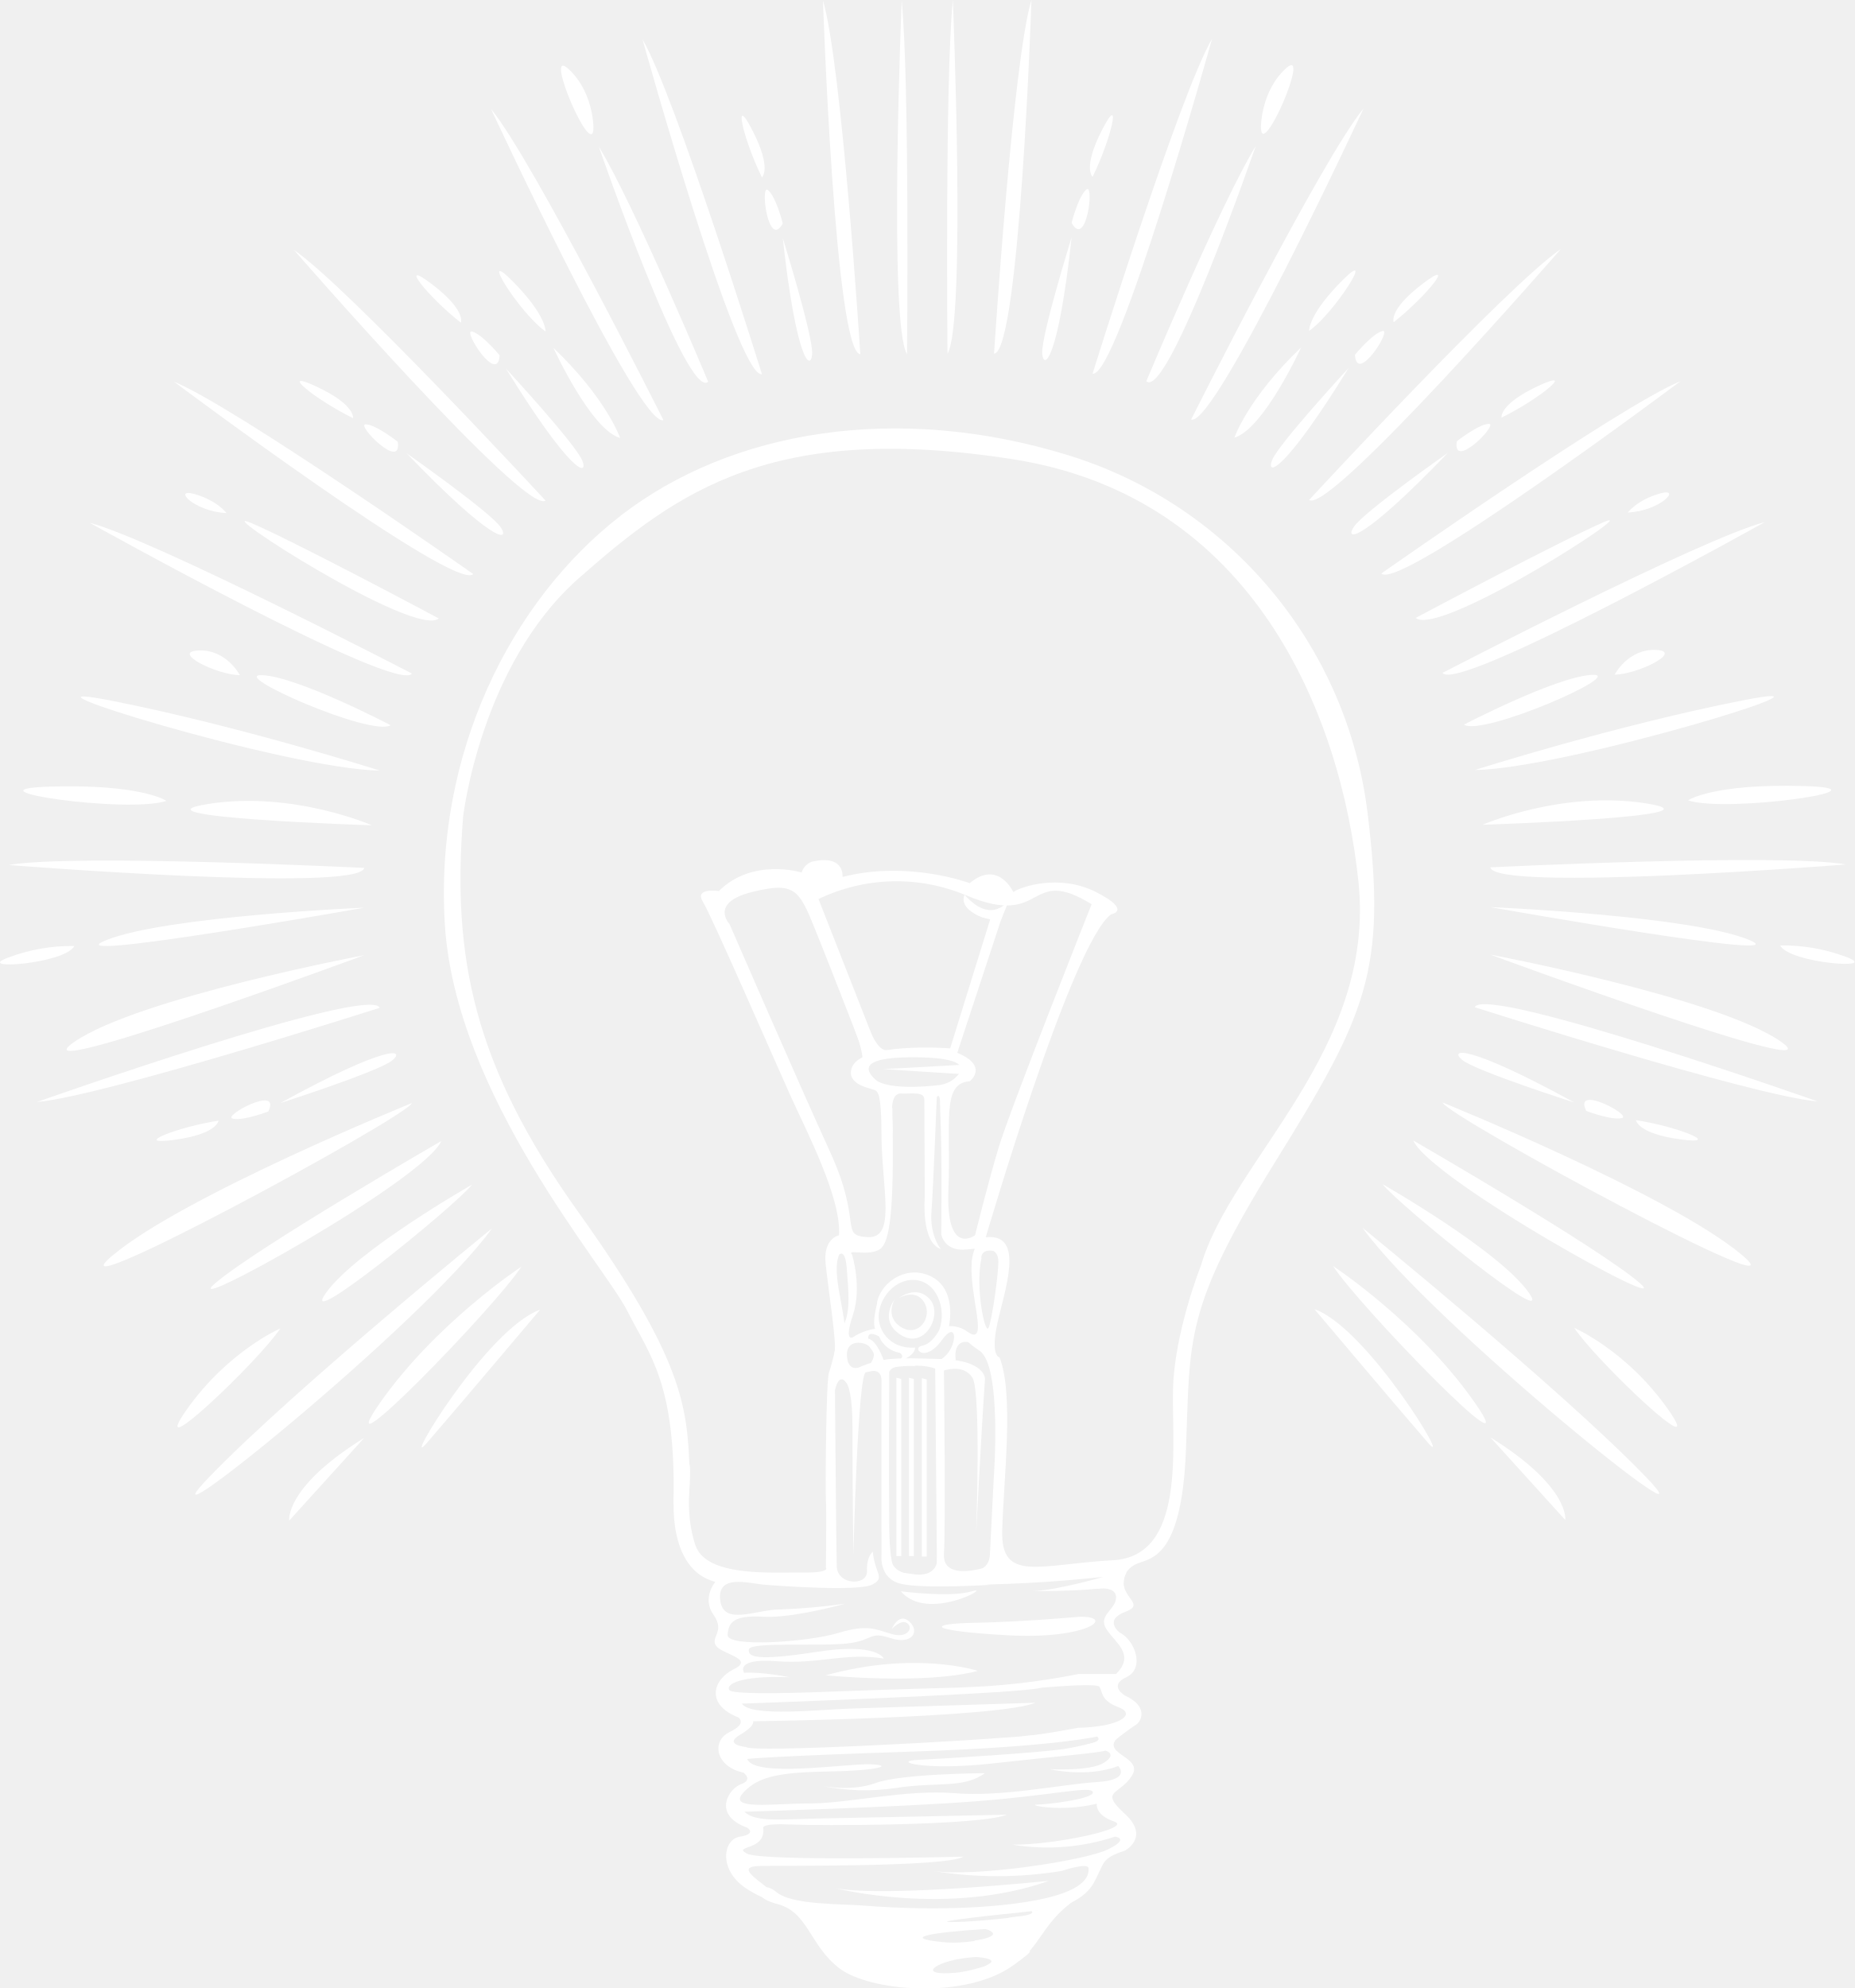
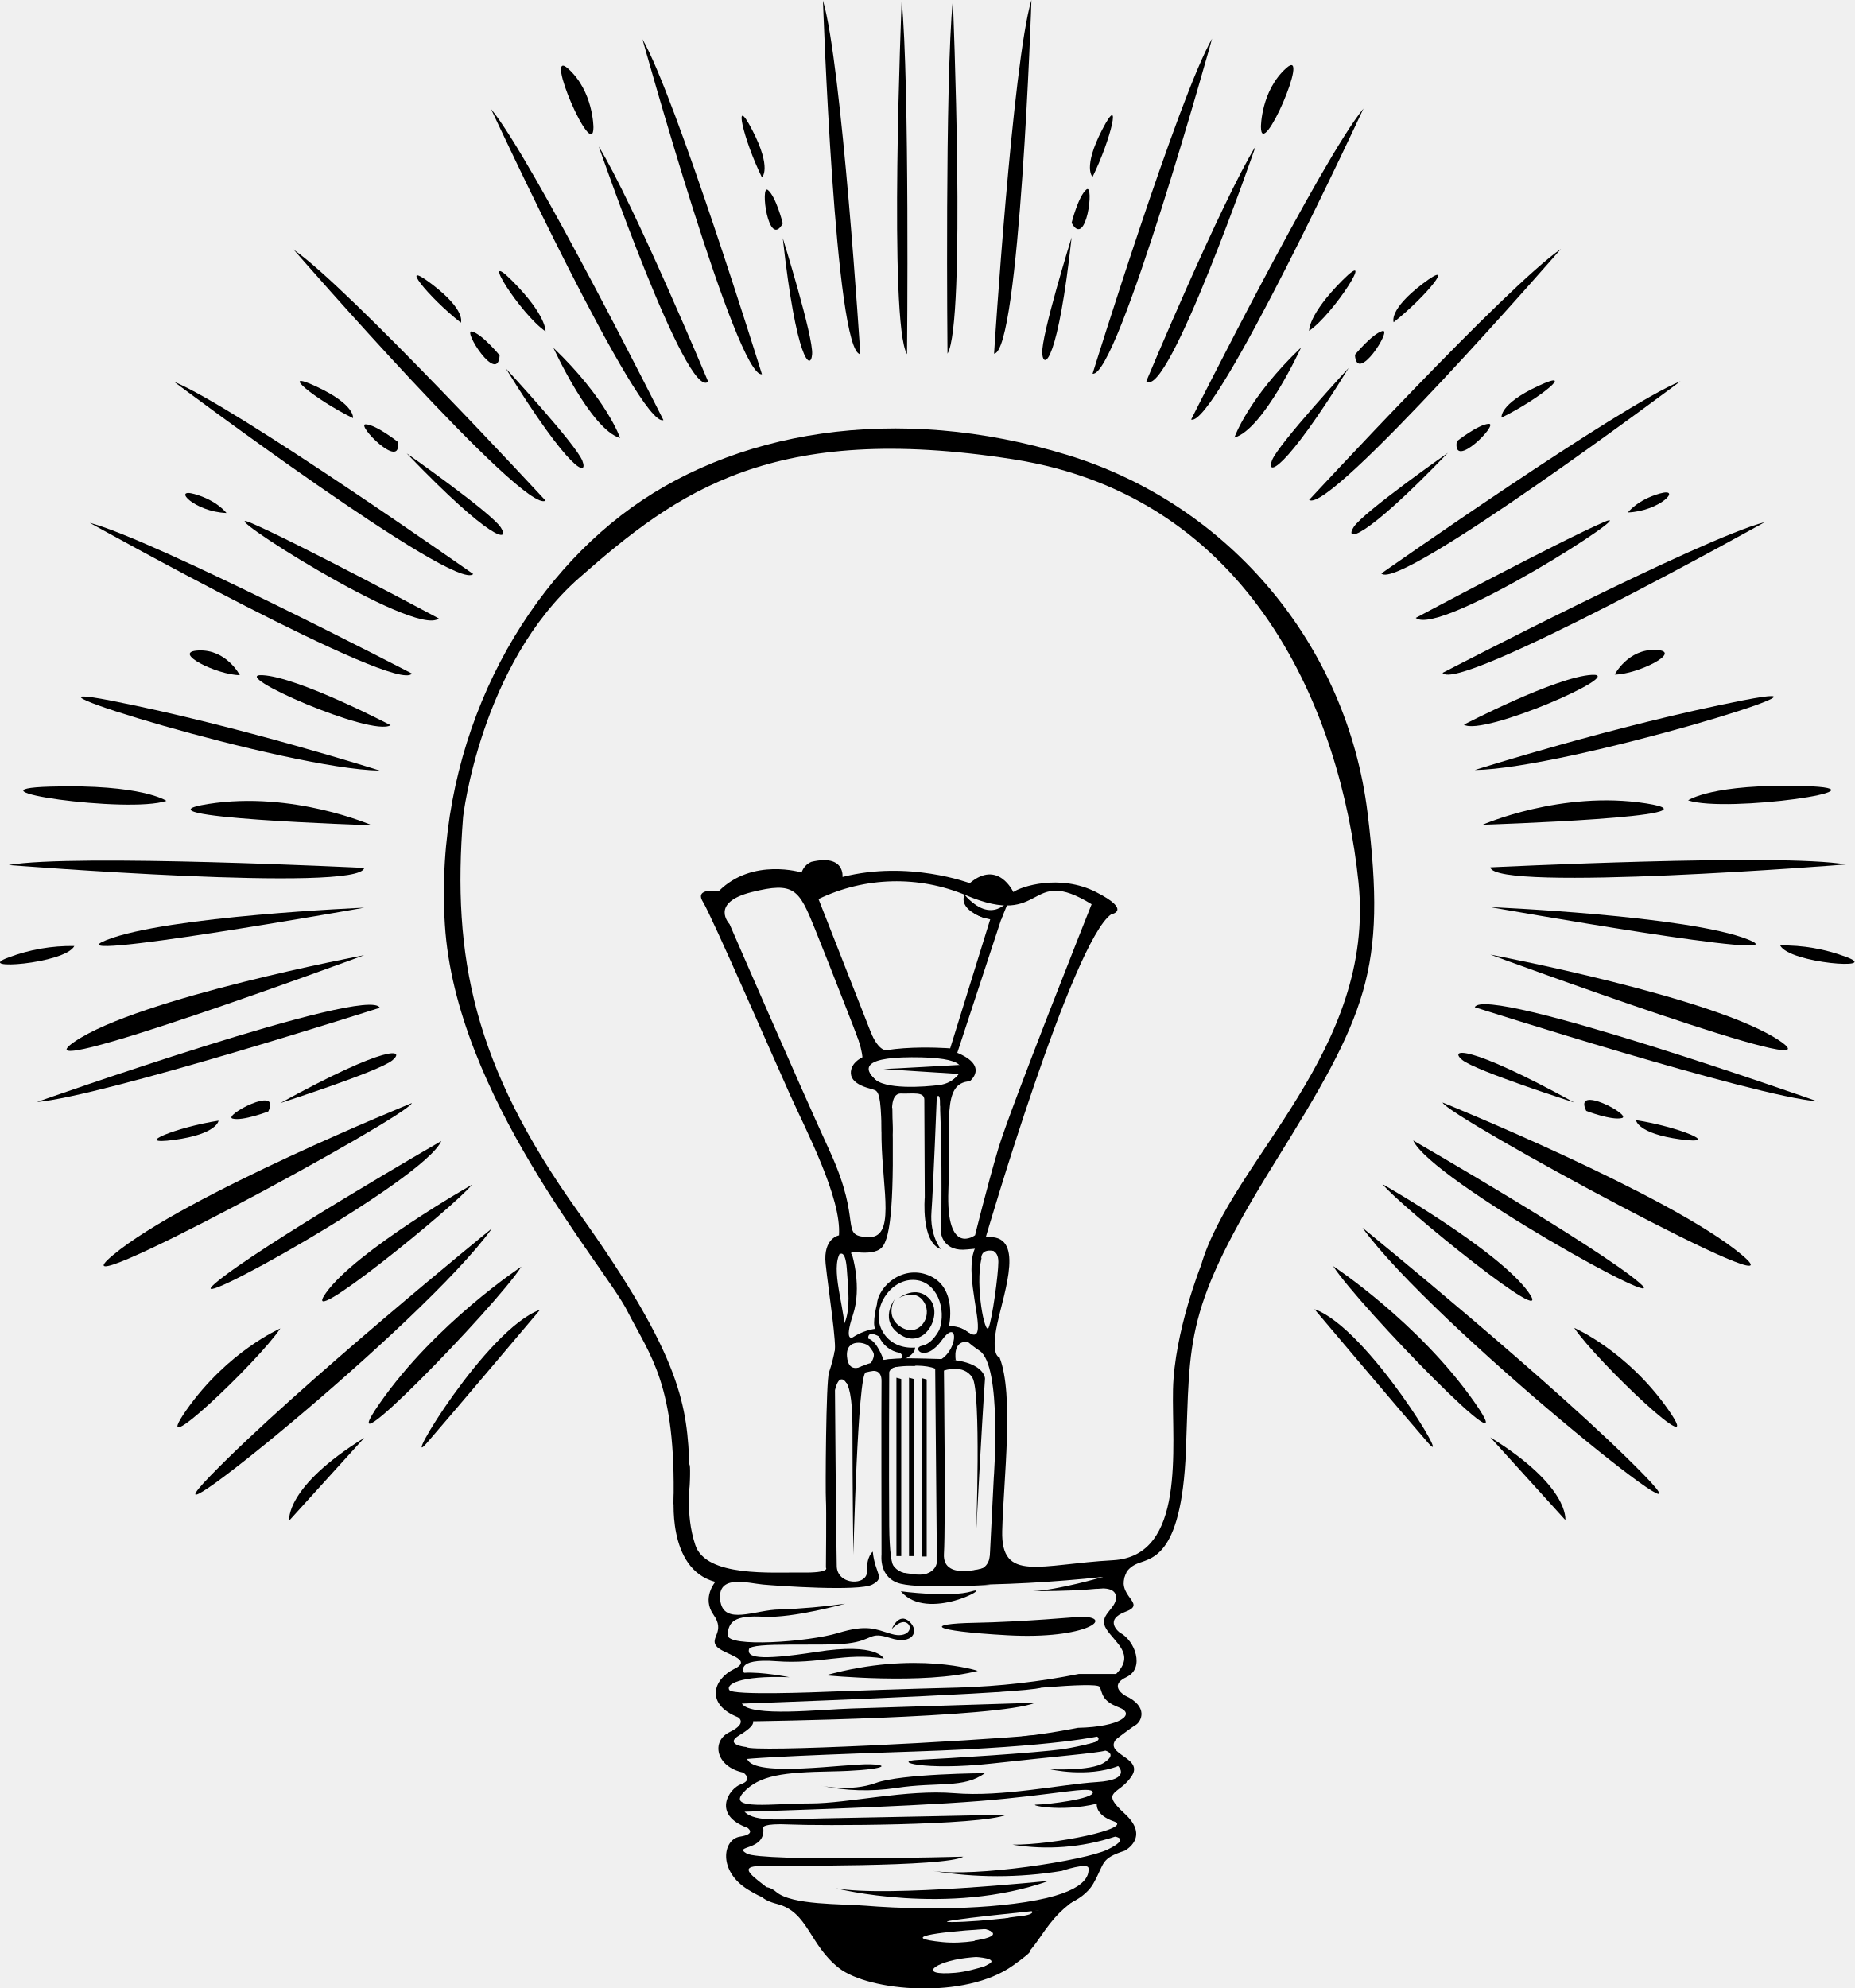
<svg xmlns="http://www.w3.org/2000/svg" viewBox="0 0 500.32 536.27">
-   <defs>
-     <style>
- .cls-1,
- .outline {
-     fill:#fff;
-     }
- </style>
-   </defs>
  <g id="bulb">
    <path class="outline" d="M140.76,242.28s4.68-41,31.32-64.44,52.2-42.12,117-32,88.56,68.76,93.24,114.12-34.2,74.88-42.48,103.32c0,0-7.2,18-7.56,33.48s3.6,45-16.2,46.08-30.24,6.12-29.88-7.92,3.24-36.72-.72-46.8c0,0-2.52-.24-.6-9.12s7.68-24.48-3.12-23.28c0,0,23.28-79.68,33.84-87.12,0,0,5.76-1-4.08-6s-20.4-1.44-22.32,0c0,0-4.08-8.88-11.76-2.4,0,0-16.56-6.24-34.32-1.68,0,0,.72-6.24-8.4-4.08a4.63,4.63,0,0,0-2.64,2.88s-13.2-4.08-22.32,5c0,0-6.72-1-4.32,2.88s19.2,42.48,23.52,52.08,13.92,27.84,13.2,37.92c0,0-4.32.72-3.6,7.68s3.12,22.08,2.4,24,3.6,1.92,2.88-6.24-4.32-17.76-.72-21.6c0,0,7.84,2.16,10.52-.48s3.4-14.16,2.92-37.68c0,0-3.2-5.76-2.92,8.4s3.88,26.88-3.8,26.4-1.2-3.6-10.08-23-27.12-61.44-27.12-61.44-5.52-5.76,6-8.64,12.72-.72,17,9.84,13,33.12,13,33.12L252,303.6l-15.36-39.12a48.51,48.51,0,0,1,39.84-1c21.6,9.12,16.32-8.4,33.84,2.4,0,0-22.08,55.44-25.2,66s-6.24,23.28-6.24,23.28-7.92,6-7.2-12.24-1.92-28.8,5.76-29.28c0,0,5.28-4.08-3.36-7.68l12.24-37.2s-5.05-.58-7.92-3.12-2.88,2.88,4.56,4.32l-10.8,34.8s-24.48-1.92-26.64,5.52,18.24,6.48,20.88,6.48-10.8-.48-13.92-3.12-5.37-6.43,9.25-6.48,16.19,2.88,9.71,7.2c0,0-2.4-.72-1.92,8.64s.24,31.92.24,31.92.72,4.8,7,4.08,8.4,0,8.4,3.36-1.68,15.6-2.64,17.76-3.66-11.13-1.92-18.72c0,0-3.12-4.08-2.64,4.56s4.08,18.72-1,15.36-3,.95,3.12,5,3.84,34.32,3.84,34.32l-1.2,23.84S270,449,270.48,441.12s0-49.44,0-49.44,5.28-1.92,7.68,1.92,1,42,1,42,1.44-28.08,2.4-41.76c0,0,0-5-12-5.28s-18.72-1.2-27.84,6c0,0,4.08-4.56,4.08,12.48s.24,34.32.24,34.32,1.2-48.72,3.36-49.2,13.68-3.12,18.72-1l.48,54.62s-6.24,2.31-10.8,0-4.8,3.46,15.12,3.7a366.63,366.63,0,0,0,40.56-2.16s-12.24,3.6-19,3.84c0,0,20.16.24,24.48-2.16,0,0-.48-3.12,3.12-5s12.48-.48,13.68-30.72-.72-37.92,24-77.76,30.24-51.6,25-94.32a115.73,115.73,0,0,0-80.88-96.48C257.76,130.56,213.12,138,183.36,161s-50.4,64.32-47.52,110.4,43,91.92,49.2,104.16,13.2,19.68,12.48,52.08c0,0,5,6.48,4.32-9.84s-1.68-29.28-30-68.88S137.76,280.08,140.76,242.28Z" transform="translate(-15.82 -21.96)" />
    <path class="cls-1" d="M280.56,361.44s-.29-2.51,3-2.09-1-2.11-3-2.11-2.57,4.34-2.62,5.65S279.73,363.21,280.56,361.44Z" transform="translate(-15.82 -21.96)" />
    <path class="cls-1" d="M277,381.36a7.85,7.85,0,0,0-5.16-1.68s2.28-10-4.92-13.44-14.16,2.52-14.52,7.56c0,0-1.32,5-.48,6.6a15.23,15.23,0,0,0-6,2.28s-2.52,1.56,0-6-.24-16.31-.24-16.31-1.08-.78,1.2-.64-3.93-4.51-4.6.64c0,0,1.6-1.69,2,3.95s1,10.62-.57,14.43l-2.54,6.81a47.44,47.44,0,0,1-1.69,6.6c-.84,2-1,32.52-.84,34.44s0,18.24,0,18.24,1.36,1.44-6.56,1.32-25.8,1.32-28.68-7.44-1.2-16.21-1.44-20.88-4.28,7.2-4.28,7.2-2.2,20.16,11.12,23.64c0,0-3.72,4.32-.48,8.88s-1,6.12.72,8.4,10.44,3.48,4.8,6.24-7.8,9.48,1.08,13c0,0,2.76,1.56-2.28,4s-3.72,9.36,3.72,10.92c0,0,2.76,1.92-.6,3.12s-7.92,8.28,1.68,11.76c0,0,2.64,1.68-2,2.4s-6,9.24,2.16,14.28,8.4,1.92,4.32-1.2-6.24-5-1.2-5.16,50.28.36,55-2.52c0,0-54.48,1.44-58.44-.84s5.28-.6,4.44-7c0,0-.36-1.2,7.2-.84s51.12.36,58.56-2.64c0,0-39.72.84-49.92,1s-18,1.2-20.88-1.8c0,0,42.24-1.2,63.24-2.88s30.24-4.2,30.72-2.4-12.36,3.36-15.12,3.36,6.24,2.16,16.2-.24c0,0-.6,3,4.68,4.8s-16.08,6.36-27.48,6.24a58.3,58.3,0,0,0,27.72-2.16s4.2.48-2,3.48-35.88,7.52-47.16,5.76a107,107,0,0,0,34.8,0s7.08-2.4,7.2-.72,0,6.48-16.92,9.12-36.36,1.56-43.08,1-20-.12-24.24-3.72-8.16,1.08.24,3.24,8.64,11,16.68,17.28,34,8.64,47-.72-5,1.08-15.6,2-5.64-3,2.88-4,7.44.6,7.44.6-3.24-3-6.36-2,6.6-.24,11-4.2-6.72,2.52-18.48,1.32-2-2.64,10.92-3.48,15.48-4.08,15.48-4.08-15.6,2.16-23.88,2.16,27-3.48,27-3.48,8.16-1.44,11.28-7,1.8-6.6,8.4-8.76c0,0,7-3.6,0-10s-1.32-4.92,2-10.32-10.08-5.76-2.76-11.16a91.9,91.9,0,0,1-15.84,4.08c-7.2,1-31.32,2.52-39,2.88s1.56,3,19.68,1,28.28-2.8,30.72-3.48c0,0,3.36.84-.36,3.24S299,499.2,299,499.2s10.08,2.4,18.48-.84c0,0,3.84,3.72-5.76,4.32s-25.44,4.08-38.4,3-28.68,2.76-38.88,2.76-22.44,1.92-18.12-2.88,11-5.52,23.88-5.76,16.8-1.68,10.44-1.92-31.32,3.72-33.24-1.44c0,0,5.88-.72,45-2s50.76-4.32,50.76-4.32.48-1.8-17.64-.12-77,4.8-78.36,3.24c0,0-6.24-.6-1.8-3.24s3.6-3.72,3.6-3.72,66-.84,76.2-5c0,0-41.28,1.32-49.56,1.56s-27.24,2.4-29.64-1.32c0,0,67.92-2.4,79.2-4s-48,.48-54,.72-27.48,1.08-28.56-.36,2.52-4,16.2-3.48c0,0-7.35-1.51-12.24-1.2,0,0-2.64-4,8.76-3.12s18.48-2.4,28.92-.72c0,0-1.73-4.36-18.12-1.8s-18.72,1.32-18.24-.72,19.56-.72,26.64-1.56,5.64-3.36,11.52-1.44,8-1.8,5.12-4.44-4.76,2-4.76,2,2.52-2.79,4.2-1.56.12,4.2-4.32,2.88-6.48-2.64-14.4-.24-30,4-29.76.48,1.8-5.32,9.72-4.88,22-3.52,22-3.52a169.56,169.56,0,0,1-17.64,1.56c-6.48,0-15.24,4.56-16.08-2.52s7.56-4.56,11.52-4.2,25.92,1.92,29.52,0,.72-2.76.12-8.88c0,0-1.72,1.27-1.56,5.28s-8,3.84-8.16-1.32-.48-47.52-.48-47.52,1.06-5.15,3.11-1.91l4.51-4.71s-4,2.55-4.38-2.5,5.28-3.84,6.12-2.52,1.86,1.68.39,4.26,5.41-1,5.47-1l-2.1.26s-1.72-5.18-4.12-5.78c0,0-.48-2.4,2.88-.6a7.38,7.38,0,0,0,5.64,4.44s1.8,1.08-.72,2.16,4.92-.6,4.8-3.6c0,0-6.2.84-9-4.8s2.16-13.56,8.56-13.44,9,8,7,13.44c0,0-1.81,3.8-4.68,4.32s.72,4.92,5.4-1.56,4.44,3.72-1.56,5.88l5.27-.41s-1-5.44,3.29-4.92S278.52,382.2,277,381.36Z" transform="translate(-15.82 -21.96)" />
    <path class="cls-1" d="M278.88,549.84s7,.37,3.38,2.1,4.2,1.89,6.7.06,3.72-2,7.44-7.44,6-7.94,11.8-11.71l-7.36,2-4,2.29-2.74.28s1.63,1-3.95,1.56a16.1,16.1,0,0,0-8.53,3.25s6.23,1.78-2.77,3.2C278.88,545.42,274.08,549,278.88,549.84Z" transform="translate(-15.82 -21.96)" />
    <path class="cls-1" d="M279.73,542.35s2.41-.39,3.72.73S283.11,540.14,279.73,542.35Z" transform="translate(-15.82 -21.96)" />
    <path class="cls-1" d="M298.8,529.32s-43.8,4.56-57.48,2C241.32,531.36,271.56,539,298.8,529.32Z" transform="translate(-15.82 -21.96)" />
    <path class="cls-1" d="M281.52,500.28s-22.56.12-29.4,2.64-14.88.72-14.88.72a57,57,0,0,0,20.4.62C268.8,502.56,275.76,504.48,281.52,500.28Z" transform="translate(-15.82 -21.96)" />
    <path class="cls-1" d="M311.66,450.57s5.26-.93,5.26,2.31-5,4.8-2.63,8.52,7.91,6.84,2.63,12.12H306.84a191.65,191.65,0,0,1-32.27,3.65l10.19,1.19s26.88-2.92,27.72-1.36.36,3.72,5.16,5.52.48,5.28-11,5.52c0,0-9.36,1.83-14.52,2.22s19.44,0,19.44,0,2.87,1.37-3.56,2.51,8.73-1.49,8.73-1.49,4-3.12,5.48-4,3.63-4.92-2.85-7.92c0,0-4.68-2.64.36-5s2.32-9.9-1.8-12c0,0-4.56-3.36,1.56-5.64s-3.12-4.2.24-10.56l-4.92-1.2Z" transform="translate(-15.82 -21.96)" />
    <path class="cls-1" d="M307.2,458.08s-15.48,1.4-28.56,1.64-12.48,2.16,9,3.36S316.92,458,307.2,458.08Z" transform="translate(-15.82 -21.96)" />
    <path class="cls-1" d="M279.6,472.68s-16.68-5.52-41,1.2C238.56,473.88,265.2,476.52,279.6,472.68Z" transform="translate(-15.82 -21.96)" />
    <path class="cls-1" d="M258.84,451.21s13.21,1.79,19.2,0S266.06,459.73,258.84,451.21Z" transform="translate(-15.82 -21.96)" />
    <path class="cls-1" d="M268.52,441.84s1,3.53-3.1,4.76S272.69,450,268.52,441.84Z" transform="translate(-15.82 -21.96)" />
    <path class="cls-1" d="M282.91,440.75s.29,4.38-3.67,4.72S287.66,449.49,282.91,440.75Z" transform="translate(-15.82 -21.96)" />
    <path class="cls-1" d="M258.3,446.06s-2.46,2.14-2.58-12.5,0-41.4,0-41.4.07-2.11,5.48-1.77-4.28-1.6-8.6,0-1.45,1.41-1.45,1.41,2.57-.57,2.49,2.79,0,46.8,0,46.8-.8,6.36,5.2,7.8,24.24.28,24.24.28Z" transform="translate(-15.82 -21.96)" />
    <path class="cls-1" d="M256.2,441.84s-.73,5,7.55,5S252.59,451.2,256.2,441.84Z" transform="translate(-15.82 -21.96)" />
    <polygon class="cls-1" points="248.7 371.76 248.7 419.88 250.01 419.88 250.01 372.12 248.7 371.76" />
    <polygon class="cls-1" points="245.24 371.64 245.24 419.76 246.54 419.76 246.54 372 245.24 371.64" />
    <polygon class="cls-1" points="241.84 371.64 241.84 419.76 243.14 419.76 243.14 372 241.84 371.64" />
    <path class="cls-1" d="M274.57,309.23s-19,1.09-20.29,1.09,20.29,1.34,20.29,1.34a8,8,0,0,1-5.41,3c-3.72.48-14.94,1.39-17.73-1.95s-1.52,2.89,0,3.18,2,1.92,2.21,10.25,3.22,3.92,3,0-.81-9.32,2.31-9.2,6.24-.6,6.24,1.68.12,26.28.12,26.28-1.08,12.12,4.32,14c0,0-3-3.6-2.52-10s1.44-31,1.44-31,.86-1.44.91,1.8,2.33-4.44,3.77-5.28S278.65,309.69,274.57,309.23Z" transform="translate(-15.82 -21.96)" />
    <path class="cls-1" d="M250.89,300.78s1.92,4.79,4.31,4.48-6.68,4-6.68,4,.55-2.61-1.7-8.45S248.08,294.94,250.89,300.78Z" transform="translate(-15.82 -21.96)" />
    <path class="cls-1" d="M276.05,263.34s-2.07,3.49,5,6.16l4.88.49,2.19-5.39S283.53,271.8,276.05,263.34Z" transform="translate(-15.82 -21.96)" />
    <path class="cls-1" d="M258.31,372.12s4.56-2.76,6.87,1.2S263.65,382.8,259,380s-1.81-7.56-1.81-7.56-4.55,5.88,1.81,9.72,11.29-5.64,7.68-9.72S258.31,372.12,258.31,372.12Z" transform="translate(-15.82 -21.96)" />
  </g>
  <g id="crown">
    <path class="cls-1" d="M271.44,117.36s-.72-73.44,1.44-95.4C272.88,22,276.48,109.08,271.44,117.36Z" transform="translate(-15.82 -21.96)" />
    <path class="cls-1" d="M284,117.36s5-78.48,10.08-95.4C294.12,22,290.88,117,284,117.36Z" transform="translate(-15.82 -21.96)" />
    <path class="cls-1" d="M342.82,32.4s-25.5,91.62-32.24,90.36c0,0,23.36-75.1,32.24-90.36" transform="translate(-15.82 -21.96)" />
    <path class="cls-1" d="M304.92,86s-8.28,26.64-7.92,31.32S301.32,119.16,304.92,86Z" transform="translate(-15.82 -21.96)" />
    <path class="cls-1" d="M304.92,82.08s1.8-7.2,4-9S308.88,89.28,304.92,82.08Z" transform="translate(-15.82 -21.96)" />
    <path class="cls-1" d="M310.58,69.66s-2.78-2.34,2.62-12.78S315.62,59.43,310.58,69.66Z" transform="translate(-15.82 -21.96)" />
    <path class="cls-1" d="M436.93,89.11S374.51,160.85,369,156.82c0,0,53.37-57.75,67.95-67.71" transform="translate(-15.82 -21.96)" />
    <path class="cls-1" d="M379.65,121.23S360.72,141.72,359,146.1,362.16,149.59,379.65,121.23Z" transform="translate(-15.82 -21.96)" />
    <path class="cls-1" d="M381.36,117.66s4.72-5.73,7.44-6.42S381.83,125.86,381.36,117.66Z" transform="translate(-15.82 -21.96)" />
    <path class="cls-1" d="M391.81,108.88s-1.51-3.31,7.86-10.41S400.76,101.81,391.81,108.88Z" transform="translate(-15.82 -21.96)" />
    <path class="cls-1" d="M469.19,124.79s-76.14,57-80.7,51.86c0,0,64.35-45.2,80.7-51.86" transform="translate(-15.82 -21.96)" />
    <path class="cls-1" d="M406.43,144.12s-22.83,16-25.4,20S383.35,168.14,406.43,144.12Z" transform="translate(-15.82 -21.96)" />
    <path class="cls-1" d="M408.84,141s5.83-4.6,8.64-4.71S407.58,149.1,408.84,141Z" transform="translate(-15.82 -21.96)" />
    <path class="cls-1" d="M420.92,134.61s-.78-3.56,9.87-8.53S431.15,129.58,420.92,134.61Z" transform="translate(-15.82 -21.96)" />
    <path class="cls-1" d="M506.19,319.08s-89.67-31.65-92.5-25.42c0,0,74.91,23.94,92.5,25.42" transform="translate(-15.82 -21.96)" />
    <path class="cls-1" d="M440.52,319.36s-26.57-8.49-30.2-11.47S411.32,303.32,440.52,319.36Z" transform="translate(-15.82 -21.96)" />
    <path class="cls-1" d="M443.76,321.63s6.93,2.66,9.65,1.92S440.14,314.26,443.76,321.63Z" transform="translate(-15.82 -21.96)" />
    <path class="cls-1" d="M457.19,324.12s.32,3.62,12,5.19S468.46,325.86,457.19,324.12Z" transform="translate(-15.82 -21.96)" />
    <path class="cls-1" d="M325.08,124.79s20.16-48.18,29.52-63.45C354.6,61.34,330.84,130.05,325.08,124.79Z" transform="translate(-15.82 -21.96)" />
    <path class="cls-1" d="M356,56.16s0-9.72,6.84-15.84S356,65.88,356,56.16Z" transform="translate(-15.82 -21.96)" />
    <path class="cls-1" d="M348.84,140s3.6-10.56,18-24.32C366.84,115.65,356.76,137.73,348.84,140Z" transform="translate(-15.82 -21.96)" />
    <path class="cls-1" d="M369,111.21s-.34-4.29,9-13.65S375.79,106.51,369,111.21Z" transform="translate(-15.82 -21.96)" />
    <path class="cls-1" d="M337.17,135.13s35.26-70.29,46.5-83.9C383.67,51.23,343.61,137.47,337.17,135.13Z" transform="translate(-15.82 -21.96)" />
    <path class="cls-1" d="M491.92,162.81S408.87,209.14,405,203.47c0,0,69.8-36.23,86.89-40.66" transform="translate(-15.82 -21.96)" />
    <path class="cls-1" d="M513.81,255.15s-94.79,7.54-95.93.78c0,0,78.55-3.87,95.93-.78" transform="translate(-15.82 -21.96)" />
    <path class="cls-1" d="M397.76,188.64S436.5,168,448.47,162.81,404.2,194,397.76,188.64Z" transform="translate(-15.82 -21.96)" />
    <path class="cls-1" d="M455,160.2s2.52-3.4,8.64-5.12S463.68,159.84,455,160.2Z" transform="translate(-15.82 -21.96)" />
    <path class="cls-1" d="M410.76,217.44S435.6,204.5,445.32,204,415.8,220.68,410.76,217.44Z" transform="translate(-15.82 -21.96)" />
    <path class="cls-1" d="M451.44,203.93s3.6-7,11.16-6.65S457.56,203.92,451.44,203.93Z" transform="translate(-15.82 -21.96)" />
    <path class="cls-1" d="M413.69,229.68s37.75-12,72.31-18.79S438.58,229.32,413.69,229.68Z" transform="translate(-15.82 -21.96)" />
    <path class="cls-1" d="M415.8,244.44s21.32-9.36,44.14-5.76S415.8,244.44,415.8,244.44Z" transform="translate(-15.82 -21.96)" />
    <path class="cls-1" d="M471.24,237.86s6.48-4.58,31.32-3.86S481.68,241.35,471.24,237.86Z" transform="translate(-15.82 -21.96)" />
    <path class="cls-1" d="M417.88,266.66s53.36,2.26,69.56,8.74S417.88,266.66,417.88,266.66Z" transform="translate(-15.82 -21.96)" />
    <path class="cls-1" d="M496.08,277a48,48,0,0,1,17.73,3.07C523.8,283.68,498.6,281.85,496.08,277Z" transform="translate(-15.82 -21.96)" />
    <path class="cls-1" d="M417.88,279.47s60.92,11.51,78.2,23.34S417.88,279.47,417.88,279.47Z" transform="translate(-15.82 -21.96)" />
    <path class="cls-1" d="M405,319.36s61.17,24.81,80.61,41S406.13,323,405,319.36Z" transform="translate(-15.82 -21.96)" />
    <path class="cls-1" d="M397.08,329.6s49.54,28.6,60.95,38.32S401.76,340.25,397.08,329.6Z" transform="translate(-15.82 -21.96)" />
    <path class="cls-1" d="M388.8,341.39s31.28,17.79,39.4,29.18S393.48,347.25,388.8,341.39Z" transform="translate(-15.82 -21.96)" />
    <path class="cls-1" d="M440.52,380.16s14.18,6.12,25.33,22S446.52,389.16,440.52,380.16Z" transform="translate(-15.82 -21.96)" />
    <path class="cls-1" d="M383.4,353.16s52.84,42.94,75.92,66.65S402,379,383.4,353.16Z" transform="translate(-15.82 -21.96)" />
    <path class="cls-1" d="M375.48,363.49s23.14,15.23,38.21,36.83S382.32,374.18,375.48,363.49Z" transform="translate(-15.82 -21.96)" />
    <path class="cls-1" d="M370.44,375.12s23.4,27.72,30.6,36S384.84,380.16,370.44,375.12Z" transform="translate(-15.82 -21.96)" />
    <path class="cls-1" d="M417.88,409.68,438.12,432S439.41,423,417.88,409.68Z" transform="translate(-15.82 -21.96)" />
    <path class="cls-1" d="M260.52,117.51s.72-73.44-1.44-95.4C259.08,22.11,255.48,109.23,260.52,117.51Z" transform="translate(-15.82 -21.96)" />
    <path class="cls-1" d="M247.92,117.51s-5-78.48-10.08-95.4C237.84,22.11,241.08,117.15,247.92,117.51Z" transform="translate(-15.82 -21.96)" />
    <path class="cls-1" d="M189.15,32.55s25.5,91.61,32.23,90.35c0,0-23.35-75.09-32.23-90.35" transform="translate(-15.82 -21.96)" />
    <path class="cls-1" d="M227,86.19s8.28,26.64,7.92,31.32S230.64,119.31,227,86.19Z" transform="translate(-15.82 -21.96)" />
    <path class="cls-1" d="M227,82.23s-1.8-7.2-4-9S223.08,89.43,227,82.23Z" transform="translate(-15.82 -21.96)" />
    <path class="cls-1" d="M221.38,69.81s2.78-2.34-2.62-12.78S216.34,59.58,221.38,69.81Z" transform="translate(-15.82 -21.96)" />
    <path class="cls-1" d="M95,89.25S157.45,161,163,157c0,0-53.38-57.75-68-67.71" transform="translate(-15.82 -21.96)" />
    <path class="cls-1" d="M152.31,121.38s18.93,20.49,20.62,24.87S169.81,149.73,152.31,121.38Z" transform="translate(-15.82 -21.96)" />
    <path class="cls-1" d="M150.61,117.81s-4.72-5.73-7.45-6.43S150.13,126,150.61,117.81Z" transform="translate(-15.82 -21.96)" />
    <path class="cls-1" d="M140.15,109s1.51-3.31-7.85-10.41S131.21,102,140.15,109Z" transform="translate(-15.82 -21.96)" />
    <path class="cls-1" d="M62.77,124.93s76.14,57,80.71,51.87c0,0-64.36-45.2-80.71-51.87" transform="translate(-15.82 -21.96)" />
    <path class="cls-1" d="M125.54,144.26s22.82,16,25.4,20S148.62,168.29,125.54,144.26Z" transform="translate(-15.82 -21.96)" />
    <path class="cls-1" d="M123.12,141.13s-5.82-4.6-8.63-4.71S124.38,149.25,123.12,141.13Z" transform="translate(-15.82 -21.96)" />
    <path class="cls-1" d="M111.05,134.75s.78-3.55-9.88-8.52S100.81,129.73,111.05,134.75Z" transform="translate(-15.82 -21.96)" />
    <path class="cls-1" d="M25.77,319.23s89.67-31.66,92.51-25.42c0,0-74.91,23.94-92.51,25.42" transform="translate(-15.82 -21.96)" />
    <path class="cls-1" d="M91.45,319.51S118,311,121.65,308,120.64,303.46,91.45,319.51Z" transform="translate(-15.82 -21.96)" />
    <path class="cls-1" d="M88.2,321.78s-6.93,2.66-9.64,1.92S91.83,314.41,88.2,321.78Z" transform="translate(-15.82 -21.96)" />
    <path class="cls-1" d="M74.78,324.26s-.32,3.63-12,5.19S63.51,326,74.78,324.26Z" transform="translate(-15.82 -21.96)" />
    <path class="cls-1" d="M206.88,124.93s-20.16-48.18-29.52-63.44C177.36,61.49,201.12,130.2,206.88,124.93Z" transform="translate(-15.82 -21.96)" />
    <path class="cls-1" d="M175.92,56.31s0-9.72-6.84-15.84S175.92,66,175.92,56.31Z" transform="translate(-15.82 -21.96)" />
    <path class="cls-1" d="M183.12,140.11s-3.6-10.55-18-24.32C165.12,115.79,175.2,137.88,183.12,140.11Z" transform="translate(-15.82 -21.96)" />
    <path class="cls-1" d="M163,111.36s.33-4.29-9-13.65S156.17,106.65,163,111.36Z" transform="translate(-15.82 -21.96)" />
    <path class="cls-1" d="M194.8,135.28S159.54,65,148.3,51.37C148.3,51.37,188.36,137.62,194.8,135.28Z" transform="translate(-15.82 -21.96)" />
    <path class="cls-1" d="M40.05,163s83.05,46.32,86.89,40.65c0,0-69.8-36.22-86.89-40.65" transform="translate(-15.82 -21.96)" />
    <path class="cls-1" d="M18.15,255.3s94.8,7.54,95.93.78c0,0-78.55-3.87-95.93-.78" transform="translate(-15.82 -21.96)" />
    <path class="cls-1" d="M134.2,188.79S95.46,168.09,83.49,163,127.76,194.19,134.2,188.79Z" transform="translate(-15.82 -21.96)" />
    <path class="cls-1" d="M76.92,160.35s-2.52-3.4-8.64-5.12S68.28,160,76.92,160.35Z" transform="translate(-15.82 -21.96)" />
    <path class="cls-1" d="M121.2,217.59s-24.84-13-34.56-13.5S116.16,220.83,121.2,217.59Z" transform="translate(-15.82 -21.96)" />
    <path class="cls-1" d="M80.52,204.08s-3.6-7-11.16-6.65S74.4,204.07,80.52,204.08Z" transform="translate(-15.82 -21.96)" />
    <path class="cls-1" d="M118.28,229.83S80.52,217.81,46,211,93.39,229.47,118.28,229.83Z" transform="translate(-15.82 -21.96)" />
    <path class="cls-1" d="M116.16,244.59S94.84,235.23,72,238.83,116.16,244.59,116.16,244.59Z" transform="translate(-15.82 -21.96)" />
    <path class="cls-1" d="M60.72,238s-6.48-4.57-31.32-3.85S50.28,241.5,60.72,238Z" transform="translate(-15.82 -21.96)" />
    <path class="cls-1" d="M114.08,266.81s-53.36,2.26-69.56,8.74S114.08,266.81,114.08,266.81Z" transform="translate(-15.82 -21.96)" />
    <path class="cls-1" d="M35.88,277.15a48.1,48.1,0,0,0-17.73,3.08C8.16,283.83,33.36,282,35.88,277.15Z" transform="translate(-15.82 -21.96)" />
    <path class="cls-1" d="M114.08,279.62S53.16,291.13,35.88,303,114.08,279.62,114.08,279.62Z" transform="translate(-15.82 -21.96)" />
    <path class="cls-1" d="M126.94,319.51s-61.18,24.81-80.62,41S125.83,323.15,126.94,319.51Z" transform="translate(-15.82 -21.96)" />
    <path class="cls-1" d="M134.88,329.75s-49.53,28.6-60.94,38.32S130.2,340.39,134.88,329.75Z" transform="translate(-15.82 -21.96)" />
    <path class="cls-1" d="M143.16,341.53s-31.28,17.79-39.4,29.19S138.48,347.4,143.16,341.53Z" transform="translate(-15.82 -21.96)" />
    <path class="cls-1" d="M91.45,380.31s-14.18,6.12-25.33,22S85.45,389.31,91.45,380.31Z" transform="translate(-15.82 -21.96)" />
    <path class="cls-1" d="M148.56,353.31S95.72,396.25,72.64,420,130,379.1,148.56,353.31Z" transform="translate(-15.82 -21.96)" />
    <path class="cls-1" d="M156.48,363.64s-23.13,15.23-38.2,36.83S149.64,374.33,156.48,363.64Z" transform="translate(-15.82 -21.96)" />
    <path class="cls-1" d="M161.52,375.27s-23.4,27.72-30.6,36S147.12,380.31,161.52,375.27Z" transform="translate(-15.82 -21.96)" />
    <path class="cls-1" d="M114.08,409.83,93.84,432.15S92.56,423.15,114.08,409.83Z" transform="translate(-15.82 -21.96)" />
  </g>
</svg>
